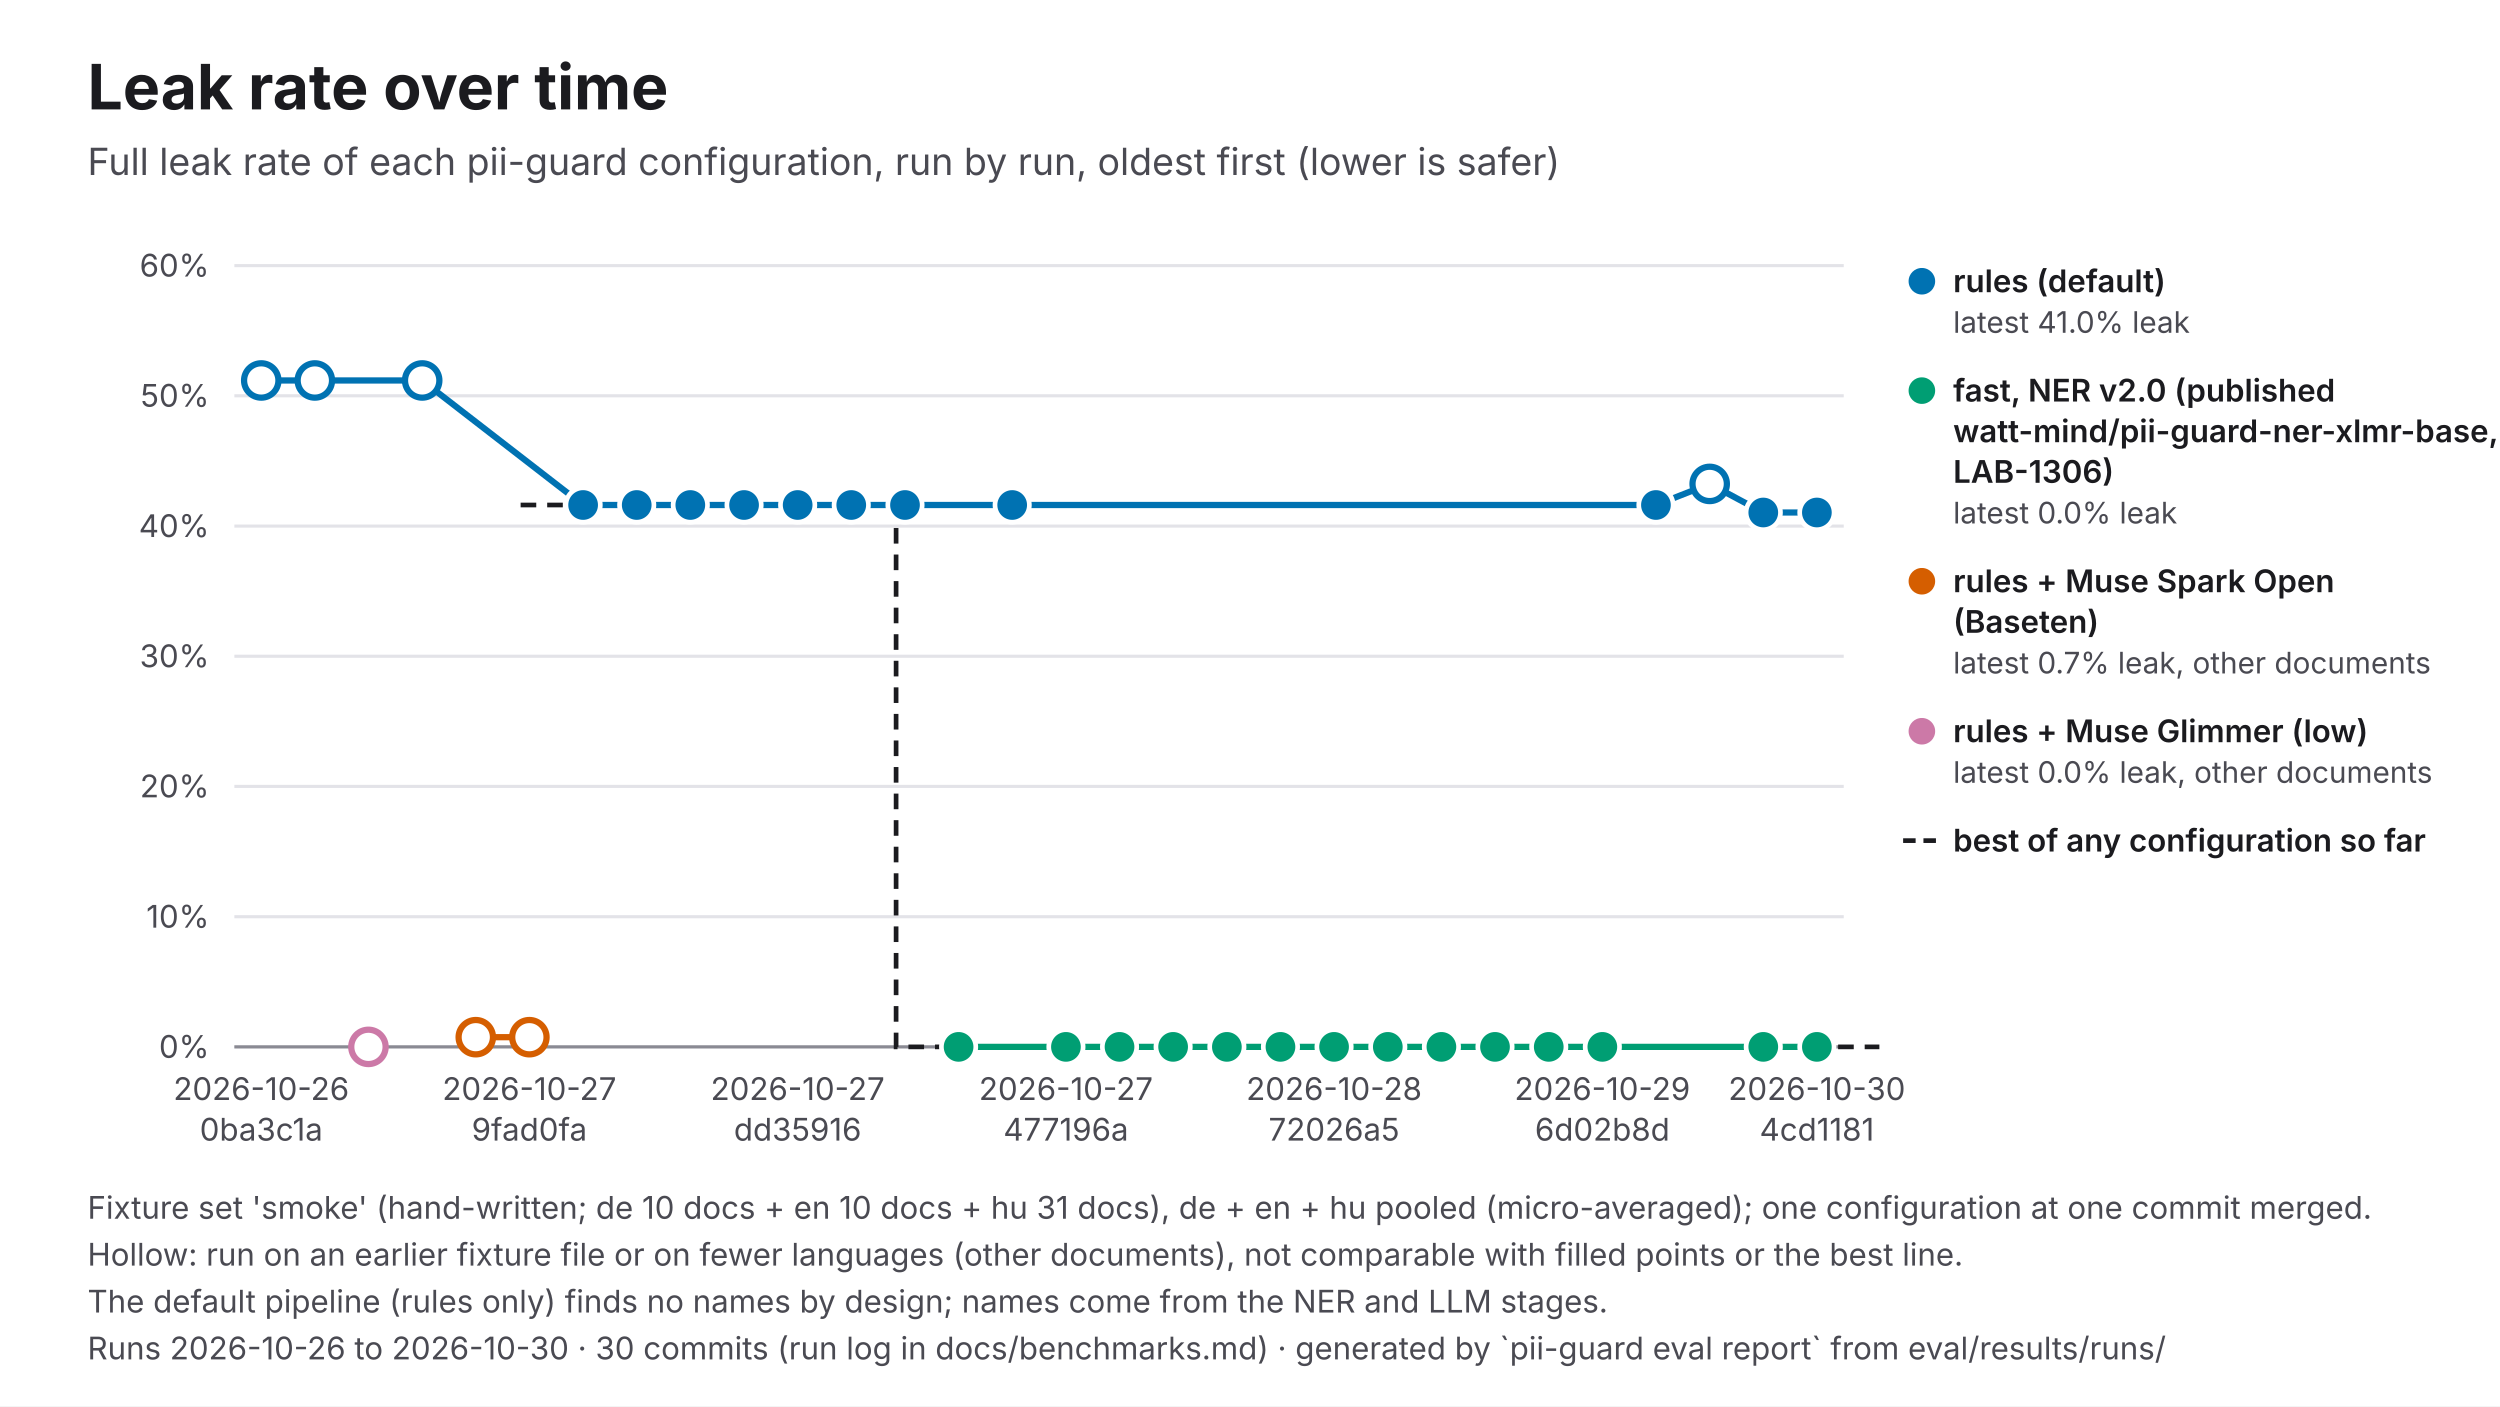
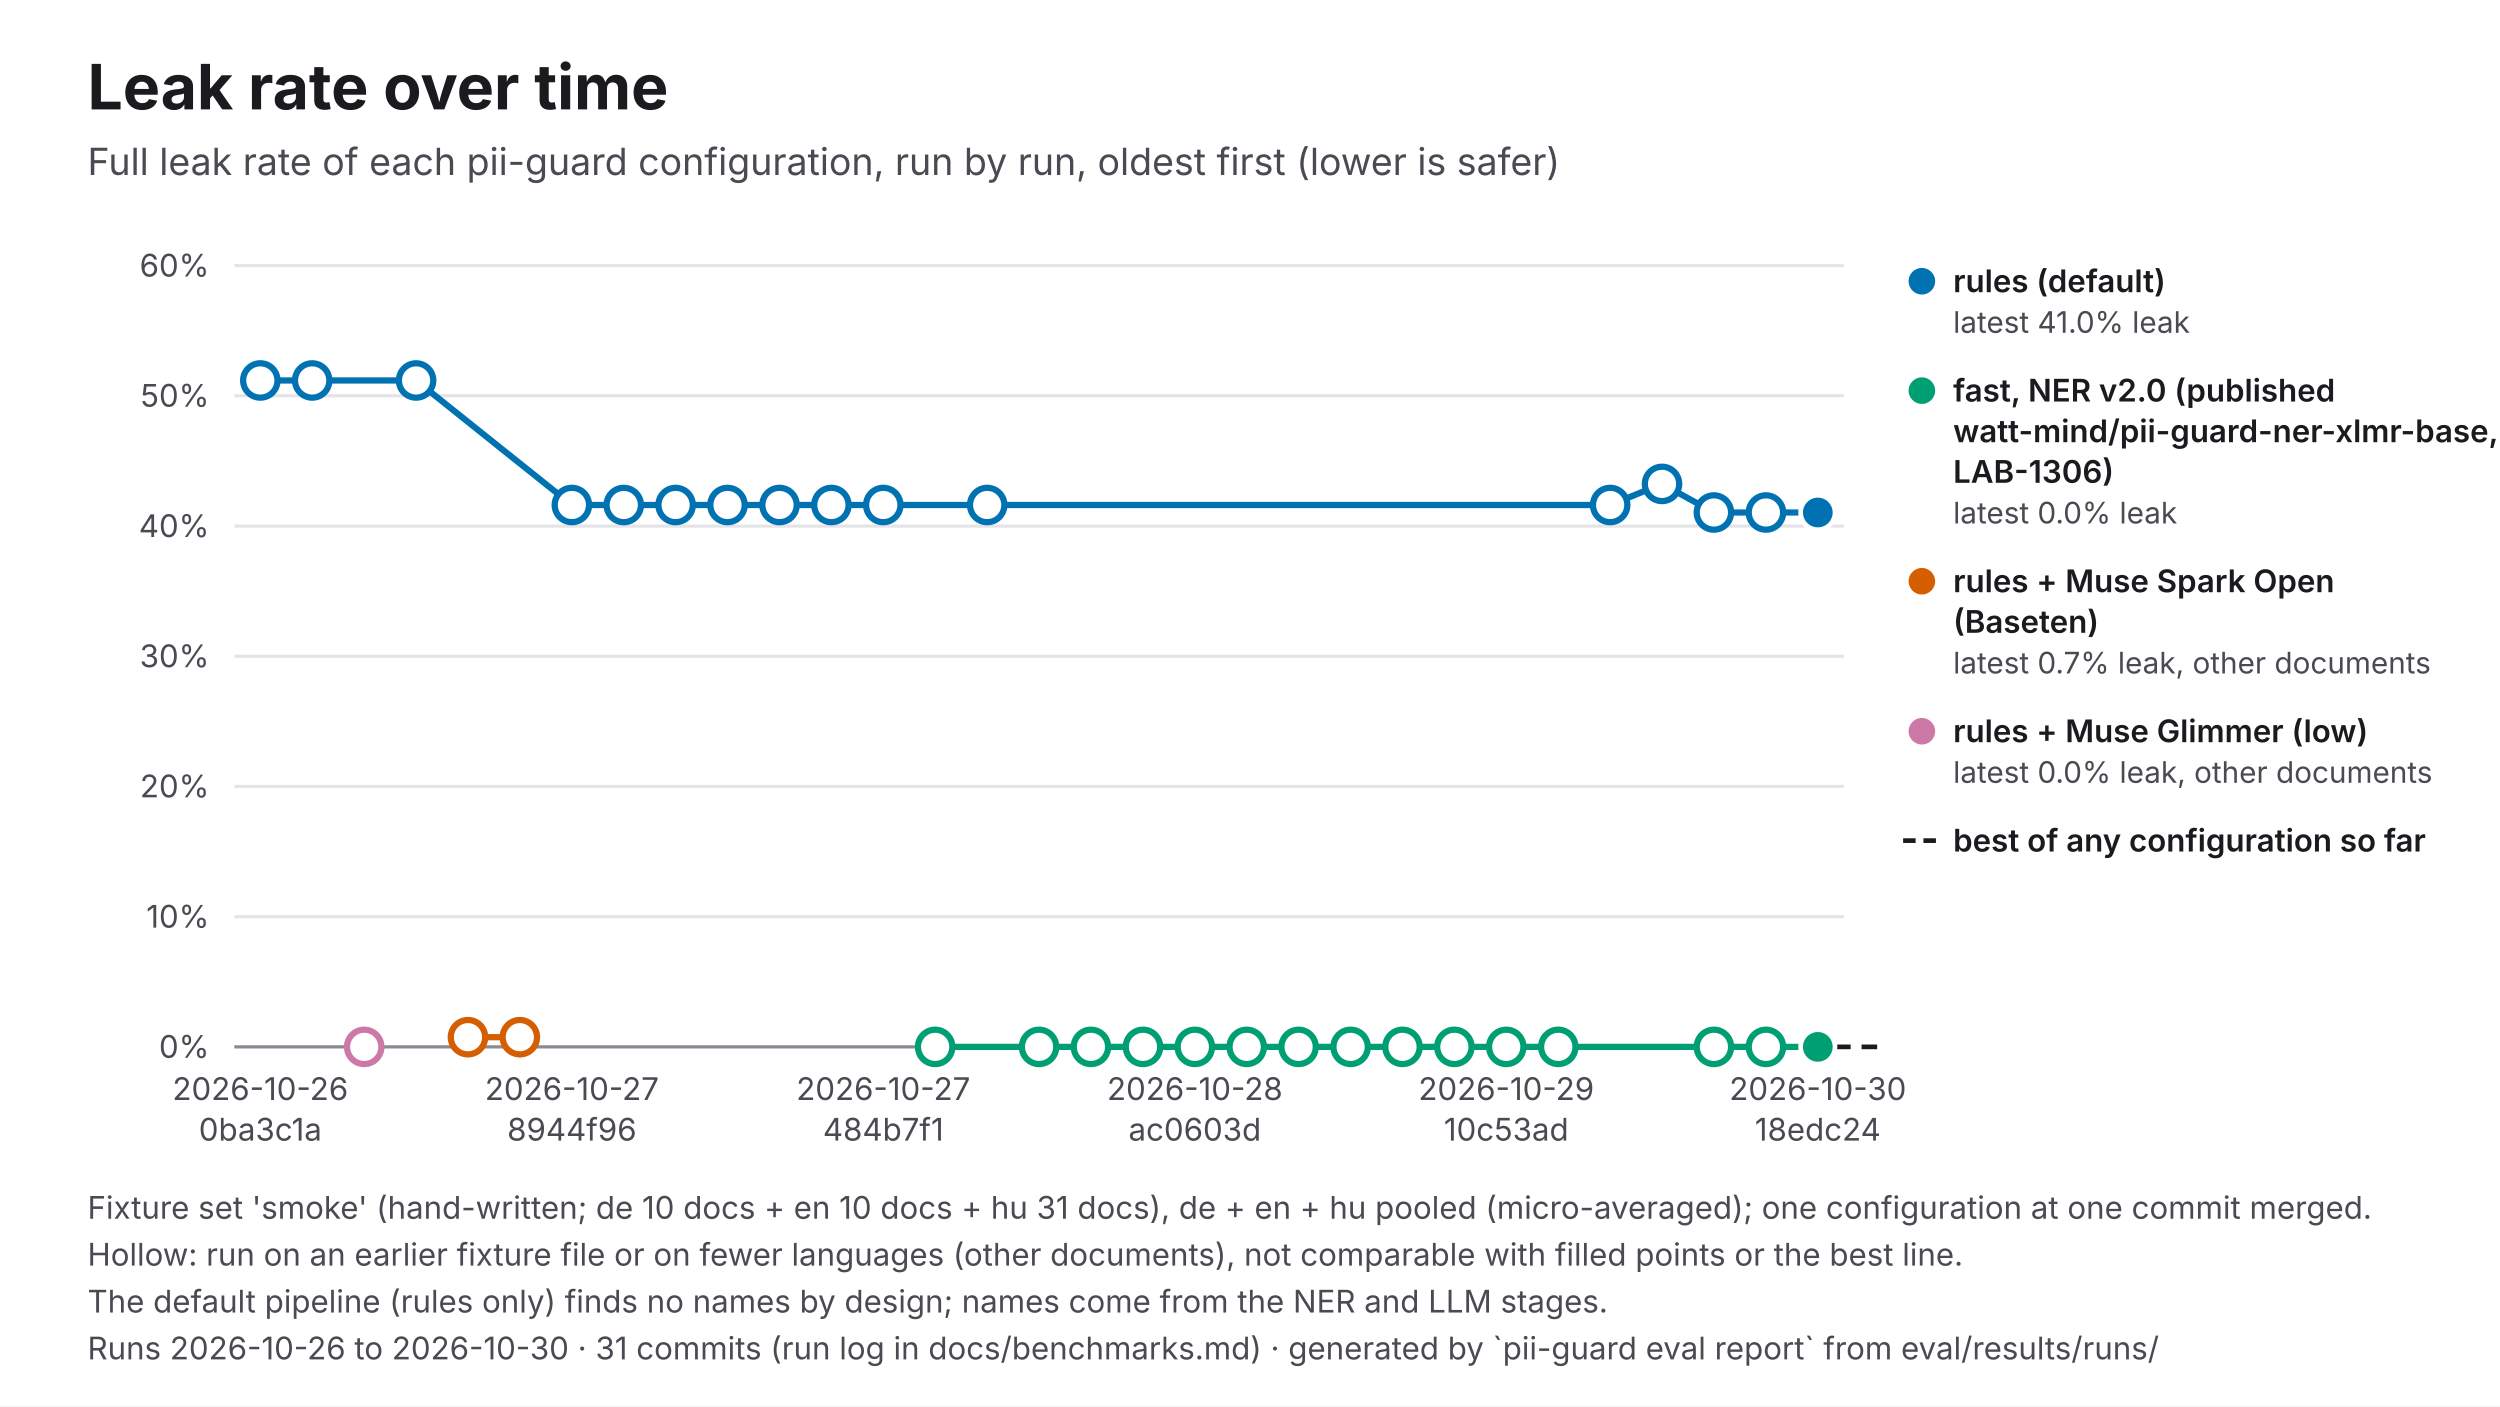
<svg xmlns="http://www.w3.org/2000/svg" viewBox="0 0 1600 900" width="1600" height="900" role="img" aria-labelledby="t d" font-family="Inter, 'Helvetica Neue', Helvetica, Arial, sans-serif">
  <rect width="1600" height="900" fill="#FFFFFF" />
  <text x="56" y="70" font-size="40" fill="#1B1B1F" font-weight="700">Leak rate over time</text>
  <text x="56" y="112" font-size="24" fill="#4A4A52">Full leak rate of each pii-guard configuration, run by run, oldest first (lower is safer)</text>
  <line x1="150" y1="670" x2="1180" y2="670" stroke="#E3E3E8" stroke-width="2" />
  <text x="134" y="677" font-size="20" fill="#4A4A52" text-anchor="end">0%</text>
  <line x1="150" y1="586.7" x2="1180" y2="586.7" stroke="#E3E3E8" stroke-width="2" />
  <text x="134" y="593.7" font-size="20" fill="#4A4A52" text-anchor="end">10%</text>
  <line x1="150" y1="503.3" x2="1180" y2="503.3" stroke="#E3E3E8" stroke-width="2" />
  <text x="134" y="510.3" font-size="20" fill="#4A4A52" text-anchor="end">20%</text>
  <line x1="150" y1="420" x2="1180" y2="420" stroke="#E3E3E8" stroke-width="2" />
  <text x="134" y="427" font-size="20" fill="#4A4A52" text-anchor="end">30%</text>
  <line x1="150" y1="336.7" x2="1180" y2="336.7" stroke="#E3E3E8" stroke-width="2" />
  <text x="134" y="343.7" font-size="20" fill="#4A4A52" text-anchor="end">40%</text>
  <line x1="150" y1="253.3" x2="1180" y2="253.3" stroke="#E3E3E8" stroke-width="2" />
  <text x="134" y="260.3" font-size="20" fill="#4A4A52" text-anchor="end">50%</text>
  <line x1="150" y1="170" x2="1180" y2="170" stroke="#E3E3E8" stroke-width="2" />
  <text x="134" y="177" font-size="20" fill="#4A4A52" text-anchor="end">60%</text>
-   <text x="167.2" y="704" font-size="20" fill="#4A4A52" text-anchor="middle">2026-10-26</text>
-   <text x="167.2" y="730" font-size="20" fill="#4A4A52" text-anchor="middle">0ba3c1a</text>
-   <text x="338.8" y="704" font-size="20" fill="#4A4A52" text-anchor="middle">2026-10-27</text>
-   <text x="338.8" y="730" font-size="20" fill="#4A4A52" text-anchor="middle">9fad0fa</text>
-   <text x="510.5" y="704" font-size="20" fill="#4A4A52" text-anchor="middle">2026-10-27</text>
-   <text x="510.5" y="730" font-size="20" fill="#4A4A52" text-anchor="middle">dd35916</text>
-   <text x="682.2" y="704" font-size="20" fill="#4A4A52" text-anchor="middle">2026-10-27</text>
-   <text x="682.2" y="730" font-size="20" fill="#4A4A52" text-anchor="middle">477196a</text>
-   <text x="853.8" y="704" font-size="20" fill="#4A4A52" text-anchor="middle">2026-10-28</text>
-   <text x="853.8" y="730" font-size="20" fill="#4A4A52" text-anchor="middle">72026a5</text>
-   <text x="1025.5" y="704" font-size="20" fill="#4A4A52" text-anchor="middle">2026-10-29</text>
-   <text x="1025.5" y="730" font-size="20" fill="#4A4A52" text-anchor="middle">6d02b8d</text>
-   <text x="1162.8" y="704" font-size="20" fill="#4A4A52" text-anchor="middle">2026-10-30</text>
-   <text x="1162.8" y="730" font-size="20" fill="#4A4A52" text-anchor="middle">4cd1181</text>
+   <text x="166.6" y="704" font-size="20" fill="#4A4A52" text-anchor="middle">2026-10-26</text>
+   <text x="166.6" y="730" font-size="20" fill="#4A4A52" text-anchor="middle">0ba3c1a</text>
+   <text x="366" y="704" font-size="20" fill="#4A4A52" text-anchor="middle">2026-10-27</text>
+   <text x="366" y="730" font-size="20" fill="#4A4A52" text-anchor="middle">8944f96</text>
+   <text x="565.3" y="704" font-size="20" fill="#4A4A52" text-anchor="middle">2026-10-27</text>
+   <text x="565.3" y="730" font-size="20" fill="#4A4A52" text-anchor="middle">484b7f1</text>
+   <text x="764.7" y="704" font-size="20" fill="#4A4A52" text-anchor="middle">2026-10-28</text>
+   <text x="764.7" y="730" font-size="20" fill="#4A4A52" text-anchor="middle">ac0603d</text>
+   <text x="964" y="704" font-size="20" fill="#4A4A52" text-anchor="middle">2026-10-29</text>
+   <text x="964" y="730" font-size="20" fill="#4A4A52" text-anchor="middle">10c53ad</text>
+   <text x="1163.4" y="704" font-size="20" fill="#4A4A52" text-anchor="middle">2026-10-30</text>
+   <text x="1163.4" y="730" font-size="20" fill="#4A4A52" text-anchor="middle">18edc24</text>
  <line x1="150" y1="670" x2="1180" y2="670" stroke="#8A8A93" stroke-width="2" />
-   <path d="M333.2,323.2H367.5V323.2H401.8V323.2H436.2V323.2H470.5V323.2H504.8V323.2H539.2V323.2H573.5V670H607.8V670H642.2V670H676.5V670H710.8V670H745.2V670H779.5V670H813.8V670H848.2V670H882.5V670H916.8V670H951.2V670H985.5V670H1019.8V670H1054.2V670H1088.5V670H1122.8V670H1202.8" fill="none" stroke="#1B1B1F" stroke-width="3" stroke-dasharray="10 7" />
-   <path d="M167.2,243.5L201.5,243.5L270.2,243.5L373.2,323.2L407.5,323.2L441.8,323.2L476.2,323.2L510.5,323.2L544.8,323.2L579.2,323.2L647.8,323.2L1059.8,323.2L1094.2,309.7L1128.5,328L1162.8,328" fill="none" stroke="#0072B2" stroke-width="4" />
-   <circle cx="167.2" cy="243.5" r="11" fill="#FFFFFF" stroke="#0072B2" stroke-width="4" />
-   <circle cx="201.5" cy="243.5" r="11" fill="#FFFFFF" stroke="#0072B2" stroke-width="4" />
-   <circle cx="270.2" cy="243.5" r="11" fill="#FFFFFF" stroke="#0072B2" stroke-width="4" />
-   <circle cx="373.2" cy="323.2" r="11" fill="#0072B2" stroke="#FFFFFF" stroke-width="3" />
-   <circle cx="407.5" cy="323.2" r="11" fill="#0072B2" stroke="#FFFFFF" stroke-width="3" />
-   <circle cx="441.8" cy="323.2" r="11" fill="#0072B2" stroke="#FFFFFF" stroke-width="3" />
-   <circle cx="476.2" cy="323.2" r="11" fill="#0072B2" stroke="#FFFFFF" stroke-width="3" />
-   <circle cx="510.5" cy="323.2" r="11" fill="#0072B2" stroke="#FFFFFF" stroke-width="3" />
-   <circle cx="544.8" cy="323.2" r="11" fill="#0072B2" stroke="#FFFFFF" stroke-width="3" />
-   <circle cx="579.2" cy="323.2" r="11" fill="#0072B2" stroke="#FFFFFF" stroke-width="3" />
-   <circle cx="647.8" cy="323.2" r="11" fill="#0072B2" stroke="#FFFFFF" stroke-width="3" />
-   <circle cx="1059.8" cy="323.2" r="11" fill="#0072B2" stroke="#FFFFFF" stroke-width="3" />
-   <circle cx="1094.2" cy="309.7" r="11" fill="#FFFFFF" stroke="#0072B2" stroke-width="4" />
-   <circle cx="1128.5" cy="328" r="11" fill="#0072B2" stroke="#FFFFFF" stroke-width="3" />
-   <circle cx="1162.8" cy="328" r="11" fill="#0072B2" stroke="#FFFFFF" stroke-width="3" />
-   <path d="M613.5,670L682.2,670L716.5,670L750.8,670L785.2,670L819.5,670L853.8,670L888.2,670L922.5,670L956.8,670L991.2,670L1025.5,670L1128.5,670L1162.8,670" fill="none" stroke="#009E73" stroke-width="4" />
-   <circle cx="613.5" cy="670" r="11" fill="#009E73" stroke="#FFFFFF" stroke-width="3" />
-   <circle cx="682.2" cy="670" r="11" fill="#009E73" stroke="#FFFFFF" stroke-width="3" />
-   <circle cx="716.5" cy="670" r="11" fill="#009E73" stroke="#FFFFFF" stroke-width="3" />
-   <circle cx="750.8" cy="670" r="11" fill="#009E73" stroke="#FFFFFF" stroke-width="3" />
-   <circle cx="785.2" cy="670" r="11" fill="#009E73" stroke="#FFFFFF" stroke-width="3" />
-   <circle cx="819.5" cy="670" r="11" fill="#009E73" stroke="#FFFFFF" stroke-width="3" />
-   <circle cx="853.8" cy="670" r="11" fill="#009E73" stroke="#FFFFFF" stroke-width="3" />
-   <circle cx="888.2" cy="670" r="11" fill="#009E73" stroke="#FFFFFF" stroke-width="3" />
-   <circle cx="922.5" cy="670" r="11" fill="#009E73" stroke="#FFFFFF" stroke-width="3" />
-   <circle cx="956.8" cy="670" r="11" fill="#009E73" stroke="#FFFFFF" stroke-width="3" />
-   <circle cx="991.2" cy="670" r="11" fill="#009E73" stroke="#FFFFFF" stroke-width="3" />
-   <circle cx="1025.5" cy="670" r="11" fill="#009E73" stroke="#FFFFFF" stroke-width="3" />
-   <circle cx="1128.5" cy="670" r="11" fill="#009E73" stroke="#FFFFFF" stroke-width="3" />
-   <circle cx="1162.8" cy="670" r="11" fill="#009E73" stroke="#FFFFFF" stroke-width="3" />
-   <path d="M304.5,663.8L338.8,663.8" fill="none" stroke="#D55E00" stroke-width="4" />
-   <circle cx="304.5" cy="663.8" r="11" fill="#FFFFFF" stroke="#D55E00" stroke-width="4" />
-   <circle cx="338.8" cy="663.8" r="11" fill="#FFFFFF" stroke="#D55E00" stroke-width="4" />
-   <circle cx="235.8" cy="670" r="11" fill="#FFFFFF" stroke="#CC79A7" stroke-width="4" />
+   <path d="M1123.4,670H1203.4" fill="none" stroke="#1B1B1F" stroke-width="3" stroke-dasharray="10 7" />
+   <path d="M166.6,243.5L199.8,243.5L266.3,243.5L366,323.2L399.2,323.2L432.4,323.2L465.6,323.2L498.9,323.2L532.1,323.2L565.3,323.2L631.8,323.2L1030.5,323.2L1063.7,309.7L1096.9,328L1130.2,328L1163.4,328" fill="none" stroke="#0072B2" stroke-width="4" />
+   <circle cx="166.6" cy="243.5" r="11" fill="#FFFFFF" stroke="#0072B2" stroke-width="4" />
+   <circle cx="199.8" cy="243.5" r="11" fill="#FFFFFF" stroke="#0072B2" stroke-width="4" />
+   <circle cx="266.3" cy="243.5" r="11" fill="#FFFFFF" stroke="#0072B2" stroke-width="4" />
+   <circle cx="366" cy="323.2" r="11" fill="#FFFFFF" stroke="#0072B2" stroke-width="4" />
+   <circle cx="399.2" cy="323.2" r="11" fill="#FFFFFF" stroke="#0072B2" stroke-width="4" />
+   <circle cx="432.4" cy="323.2" r="11" fill="#FFFFFF" stroke="#0072B2" stroke-width="4" />
+   <circle cx="465.6" cy="323.2" r="11" fill="#FFFFFF" stroke="#0072B2" stroke-width="4" />
+   <circle cx="498.9" cy="323.2" r="11" fill="#FFFFFF" stroke="#0072B2" stroke-width="4" />
+   <circle cx="532.1" cy="323.2" r="11" fill="#FFFFFF" stroke="#0072B2" stroke-width="4" />
+   <circle cx="565.3" cy="323.2" r="11" fill="#FFFFFF" stroke="#0072B2" stroke-width="4" />
+   <circle cx="631.8" cy="323.2" r="11" fill="#FFFFFF" stroke="#0072B2" stroke-width="4" />
+   <circle cx="1030.5" cy="323.2" r="11" fill="#FFFFFF" stroke="#0072B2" stroke-width="4" />
+   <circle cx="1063.7" cy="309.7" r="11" fill="#FFFFFF" stroke="#0072B2" stroke-width="4" />
+   <circle cx="1096.9" cy="328" r="11" fill="#FFFFFF" stroke="#0072B2" stroke-width="4" />
+   <circle cx="1130.2" cy="328" r="11" fill="#FFFFFF" stroke="#0072B2" stroke-width="4" />
+   <circle cx="1163.4" cy="328" r="11" fill="#0072B2" stroke="#FFFFFF" stroke-width="3" />
+   <path d="M598.5,670L665,670L698.2,670L731.5,670L764.7,670L797.9,670L831.1,670L864.4,670L897.6,670L930.8,670L964,670L997.3,670L1096.9,670L1130.2,670L1163.4,670" fill="none" stroke="#009E73" stroke-width="4" />
+   <circle cx="598.5" cy="670" r="11" fill="#FFFFFF" stroke="#009E73" stroke-width="4" />
+   <circle cx="665" cy="670" r="11" fill="#FFFFFF" stroke="#009E73" stroke-width="4" />
+   <circle cx="698.2" cy="670" r="11" fill="#FFFFFF" stroke="#009E73" stroke-width="4" />
+   <circle cx="731.5" cy="670" r="11" fill="#FFFFFF" stroke="#009E73" stroke-width="4" />
+   <circle cx="764.7" cy="670" r="11" fill="#FFFFFF" stroke="#009E73" stroke-width="4" />
+   <circle cx="797.9" cy="670" r="11" fill="#FFFFFF" stroke="#009E73" stroke-width="4" />
+   <circle cx="831.1" cy="670" r="11" fill="#FFFFFF" stroke="#009E73" stroke-width="4" />
+   <circle cx="864.4" cy="670" r="11" fill="#FFFFFF" stroke="#009E73" stroke-width="4" />
+   <circle cx="897.6" cy="670" r="11" fill="#FFFFFF" stroke="#009E73" stroke-width="4" />
+   <circle cx="930.8" cy="670" r="11" fill="#FFFFFF" stroke="#009E73" stroke-width="4" />
+   <circle cx="964" cy="670" r="11" fill="#FFFFFF" stroke="#009E73" stroke-width="4" />
+   <circle cx="997.3" cy="670" r="11" fill="#FFFFFF" stroke="#009E73" stroke-width="4" />
+   <circle cx="1096.9" cy="670" r="11" fill="#FFFFFF" stroke="#009E73" stroke-width="4" />
+   <circle cx="1130.2" cy="670" r="11" fill="#FFFFFF" stroke="#009E73" stroke-width="4" />
+   <circle cx="1163.4" cy="670" r="11" fill="#009E73" stroke="#FFFFFF" stroke-width="3" />
+   <path d="M299.5,663.8L332.7,663.8" fill="none" stroke="#D55E00" stroke-width="4" />
+   <circle cx="299.5" cy="663.8" r="11" fill="#FFFFFF" stroke="#D55E00" stroke-width="4" />
+   <circle cx="332.7" cy="663.8" r="11" fill="#FFFFFF" stroke="#D55E00" stroke-width="4" />
+   <circle cx="233.1" cy="670" r="11" fill="#FFFFFF" stroke="#CC79A7" stroke-width="4" />
  <circle cx="1230" cy="180" r="10" fill="#0072B2" stroke="#FFFFFF" stroke-width="3" />
  <text x="1250" y="187" font-size="20" fill="#1B1B1F" font-weight="600">rules (default)</text>
  <text x="1250" y="213" font-size="19" fill="#4A4A52">latest 41.0% leak</text>
  <circle cx="1230" cy="250" r="10" fill="#009E73" stroke="#FFFFFF" stroke-width="3" />
  <text x="1250" y="257" font-size="20" fill="#1B1B1F" font-weight="600">fast, NER v2.0 (published</text>
  <text x="1250" y="283" font-size="20" fill="#1B1B1F" font-weight="600">watt-mind/pii-guard-ner-xlmr-base,</text>
  <text x="1250" y="309" font-size="20" fill="#1B1B1F" font-weight="600">LAB-1306)</text>
  <text x="1250" y="335" font-size="19" fill="#4A4A52">latest 0.0% leak</text>
  <circle cx="1230" cy="372" r="10" fill="#D55E00" stroke="#FFFFFF" stroke-width="3" />
  <text x="1250" y="379" font-size="20" fill="#1B1B1F" font-weight="600">rules + Muse Spark Open</text>
  <text x="1250" y="405" font-size="20" fill="#1B1B1F" font-weight="600">(Baseten)</text>
  <text x="1250" y="431" font-size="19" fill="#4A4A52">latest 0.7% leak, other documents</text>
  <circle cx="1230" cy="468" r="10" fill="#CC79A7" stroke="#FFFFFF" stroke-width="3" />
  <text x="1250" y="475" font-size="20" fill="#1B1B1F" font-weight="600">rules + Muse Glimmer (low)</text>
  <text x="1250" y="501" font-size="19" fill="#4A4A52">latest 0.0% leak, other documents</text>
  <line x1="1218" y1="538" x2="1242" y2="538" stroke="#1B1B1F" stroke-width="3" stroke-dasharray="8 5" />
  <text x="1250" y="545" font-size="20" fill="#1B1B1F" font-weight="600">best of any configuration so far</text>
  <text x="56" y="780" font-size="20" fill="#4A4A52">Fixture set 'smoke' (hand-written; de 10 docs + en 10 docs + hu 31 docs), de + en + hu pooled (micro-averaged); one configuration at one commit merged.</text>
  <text x="56" y="810" font-size="20" fill="#4A4A52">Hollow: run on an earlier fixture file or on fewer languages (other documents), not comparable with filled points or the best line.</text>
  <text x="56" y="840" font-size="20" fill="#4A4A52">The default pipeline (rules only) finds no names by design; names come from the NER and LLM stages.</text>
-   <text x="56" y="870" font-size="20" fill="#4A4A52">Runs 2026-10-26 to 2026-10-30 · 30 commits (run log in docs/benchmarks.md) · generated by `pii-guard eval report` from eval/results/runs/</text>
+   <text x="56" y="870" font-size="20" fill="#4A4A52">Runs 2026-10-26 to 2026-10-30 · 31 commits (run log in docs/benchmarks.md) · generated by `pii-guard eval report` from eval/results/runs/</text>
</svg>
